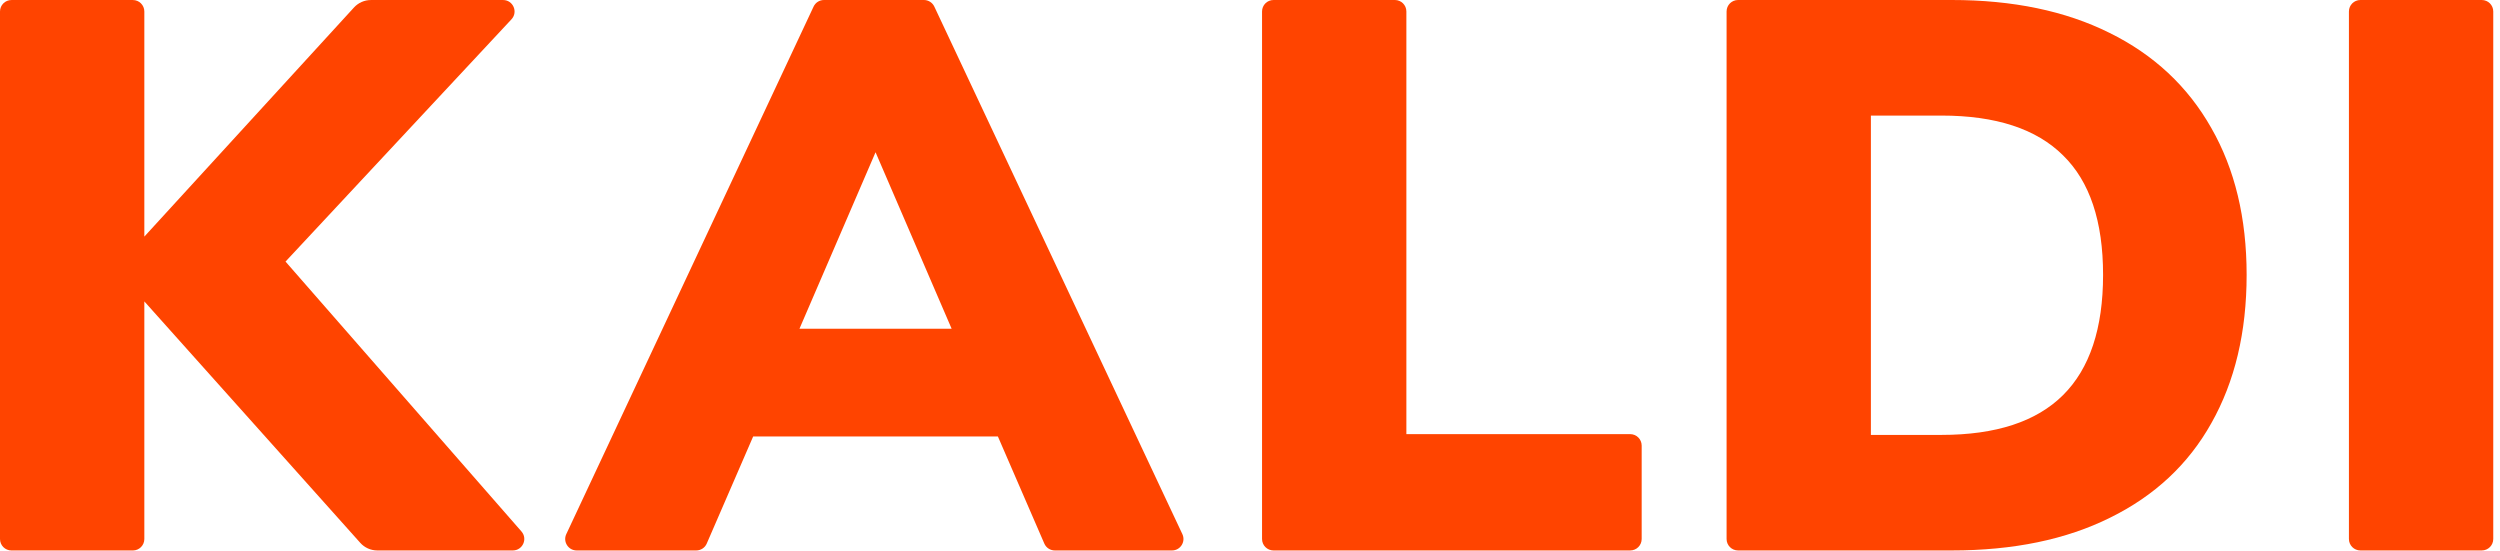
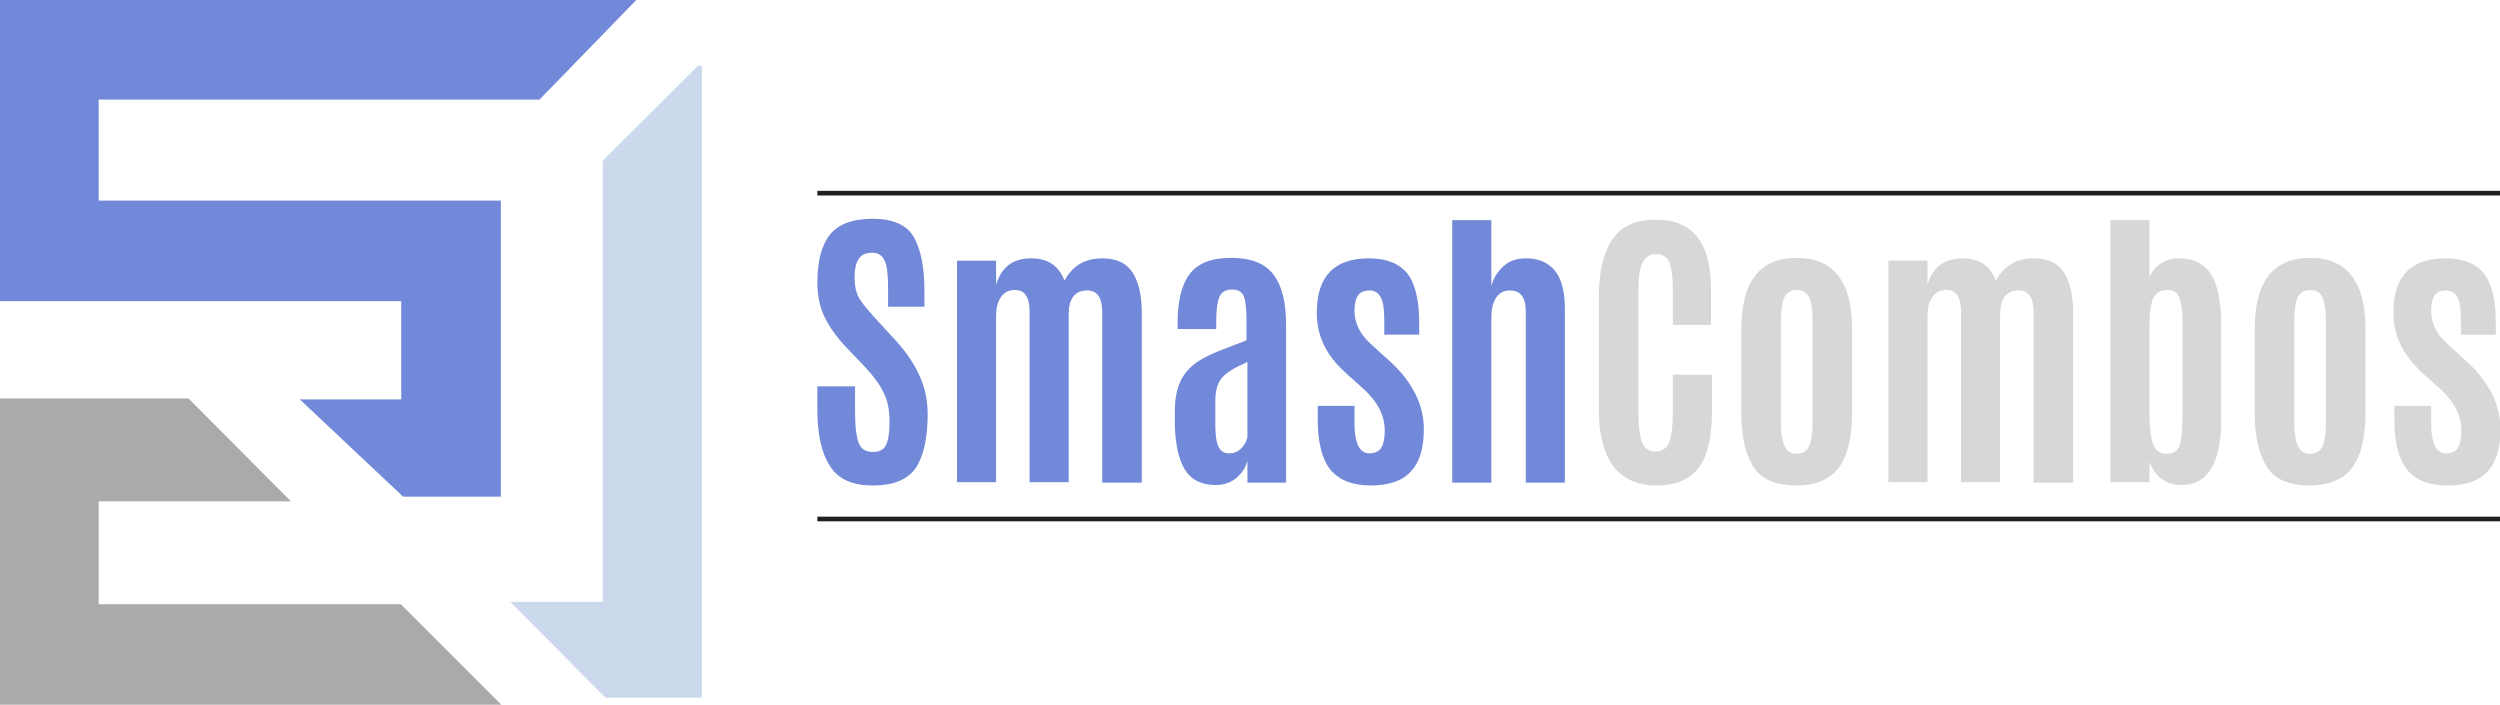
- <svg xmlns="http://www.w3.org/2000/svg" xmlns:xlink="http://www.w3.org/1999/xlink" viewBox="0 0 109 24">
-   <g transform="translate(-1470)">
-     <g style="mix-blend-mode:normal" transform="translate(1470)" fill="#f40">
-       <use xlink:href="#b" style="mix-blend-mode:normal" />
-       <use xlink:href="#c" style="mix-blend-mode:normal" />
-       <use xlink:href="#d" style="mix-blend-mode:normal" />
-       <use xlink:href="#e" style="mix-blend-mode:normal" />
-       <use xlink:href="#f" style="mix-blend-mode:normal" />
+ <svg xmlns="http://www.w3.org/2000/svg" version="1.1" id="Layer_1" x="0px" y="0px" viewBox="0 0 537.1 151.4" style="enable-background:new 0 0 537.1 151.4;" xml:space="preserve">
+   <style type="text/css">
+ 	.st0{fill:#7289D9;}
+ 	.st1{fill:#CCD9ED;}
+ 	.st2{fill:#AAAAAA;}
+ 	.st3{fill:#D7D7D7;}
+ 	.st4{fill:none;stroke:#231F20;stroke-miterlimit:10;}
+ </style>
+   <g>
+     <polygon class="st0" points="115.9,21.4 136.7,0 0,0 0,64.7 86.2,64.7 86.2,85.8 64.4,85.8 86.6,106.7 107.6,106.7 107.6,43.1    21.2,43.1 21.2,21.4  " />
+     <polygon class="st1" points="150,14.1 129.5,34.5 129.5,129.3 109.6,129.3 130.1,149.9 150.8,149.9 150.8,14.1  " />
+     <polygon class="st2" points="107.7,151.4 86.1,129.8 21.2,129.8 21.2,107.7 62.5,107.7 40.5,85.6 0,85.6 0,151.4  " />
+   </g>
+   <g>
+     <g>
+       <path class="st0" d="M175.6,88v-5h8.1v5.6c0,3.1,0.3,5.3,0.8,6.6c0.5,1.3,1.5,1.9,3,1.9c1.5,0,2.4-0.5,2.9-1.6    c0.5-1,0.7-2.7,0.7-5.1c0-2.4-0.4-4.4-1.3-6.1c-0.8-1.7-2.2-3.6-4-5.5l-4.1-4.3c-1.9-2-3.4-4.1-4.5-6.3c-1.1-2.2-1.6-4.7-1.6-7.5    c0-4.6,0.9-8,2.7-10.3c1.8-2.2,4.8-3.4,9.2-3.4c4.3,0,7.3,1.3,8.8,3.9c1.5,2.6,2.3,6.4,2.3,11.5v3.5h-7.8v-4    c0-2.7-0.2-4.7-0.7-5.8c-0.5-1.2-1.4-1.8-2.7-1.8c-1.3,0-2.3,0.4-2.9,1.3c-0.6,0.9-0.9,2.2-0.9,4s0.3,3.2,0.9,4.3    c0.6,1.1,1.7,2.4,3.2,4.1l4.6,5c2.3,2.5,4,5,5.2,7.6c1.2,2.6,1.8,5.4,1.8,8.4c0,5.2-0.9,9.1-2.6,11.6c-1.8,2.5-4.8,3.7-9.2,3.7    s-7.5-1.4-9.2-4.2C176.5,97.4,175.6,93.3,175.6,88z" />
+       <path class="st0" d="M236.8,103.7V67.1c0-3.2-1.1-4.7-3.2-4.7c-1.3,0-2.3,0.4-3,1.3c-0.7,0.9-1,2.2-1,3.8v36.1h-8.4V67    c0-3.1-1-4.7-3.1-4.7c-1.4,0-2.4,0.5-3.1,1.6c-0.7,1-1,2.4-1,4v35.7h-8.4V56h8.4v5.2c0.5-1.8,1.4-3.2,2.6-4.2c1.3-1,2.9-1.5,5-1.5    c3.5,0,5.9,1.6,7.1,4.8c1.7-3.2,4.4-4.8,8.1-4.8c3,0,5.2,1,6.5,3c1.3,2,2,4.9,2,8.7v36.5H236.8z" />
+       <path class="st0" d="M261.2,104.2c-3.1,0-5.3-1.1-6.7-3.4c-1.3-2.2-2-5.4-2.1-9.6v-3c0-4.1,1.1-7.1,3.3-9.2c1.4-1.4,3.8-2.7,7.2-4    c0.6-0.2,1.5-0.6,2.6-1c1.1-0.4,1.9-0.7,2.3-0.9v-4.2c0-2.6-0.2-4.3-0.6-5.3c-0.4-0.9-1.2-1.4-2.5-1.4c-1.3,0-2.2,0.5-2.7,1.5    c-0.4,1-0.7,2.6-0.7,4.9v2.1h-8.3v-1.4c0-4.5,0.8-8,2.5-10.3c1.7-2.4,4.7-3.6,9-3.6c4.3,0,7.3,1.2,9.1,3.6    c1.8,2.4,2.7,5.9,2.7,10.7v34H268v-4.7c-0.4,1.5-1.2,2.7-2.4,3.7C264.4,103.7,262.9,104.2,261.2,104.2z M267.9,77.8    c-2.7,1.2-4.5,2.3-5.4,3.4c-0.9,1.1-1.4,2.7-1.4,4.9v5.1c0,2.2,0.2,3.8,0.7,4.8c0.5,1,1.2,1.4,2.3,1.4c1,0,1.9-0.4,2.6-1.1    c0.7-0.7,1.1-1.5,1.3-2.4V77.8z" />
+       <path class="st0" d="M282.9,67.2c0-7.8,3.7-11.7,11.2-11.7c3.7,0,6.5,1.1,8.2,3.2c1.7,2.1,2.6,5.7,2.6,10.6v2.6h-7.5v-3.1    c0-2.2-0.2-3.8-0.7-4.8c-0.5-1-1.3-1.6-2.4-1.6s-2,0.3-2.5,1c-0.5,0.7-0.8,1.8-0.8,3.4c0,2.5,1.1,4.9,3.4,7l4.5,4.1    c4.6,4.3,7,9.1,7,14.3c0,4.1-0.9,7.1-2.8,9.1c-1.8,2-4.7,3-8.6,3c-3.9,0-6.7-1.1-8.6-3.3c-1.8-2.2-2.8-5.8-2.8-10.7v-3.1h7.9v3.8    c0,4.2,1.1,6.4,3.2,6.4c1.1,0,2-0.4,2.5-1.1c0.5-0.8,0.8-2,0.8-3.8c0-3.2-1.5-6.1-4.4-8.8c-0.1-0.1-0.8-0.7-2-1.8    c-1.3-1.1-2-1.8-2.2-2C284.8,76.2,282.9,72,282.9,67.2z" />
+       <path class="st0" d="M312,103.7V47.3h8.4v14.2c0.4-1.7,1.3-3.1,2.6-4.3c1.3-1.2,2.9-1.7,4.8-1.7c2.8,0,4.8,0.9,6.3,2.7    c1.4,1.8,2.1,4.5,2.1,8v37.5h-8.4V67c0-3.1-1.1-4.6-3.4-4.6c-1.3,0-2.3,0.5-3,1.6c-0.7,1.1-1,2.5-1,4.3v35.4H312z" />
+     </g>
+     <g>
+       <path class="st3" d="M365,100.4c-1.9,2.6-5,3.9-9.1,3.9c-4.1,0-7.2-1.4-9.3-4.1c-2-2.8-3.1-6.7-3.1-11.9V63.9    c0-8.3,2.2-13.5,6.5-15.6c1.6-0.8,3.6-1.1,5.8-1.1c7.9,0,11.8,5,11.8,14.9v7.7h-8.2v-7.1c0-2.9-0.2-4.9-0.7-6.2    c-0.5-1.2-1.4-1.9-2.9-1.9c-1.4,0-2.4,0.7-3,2c-0.6,1.3-0.8,3.3-0.8,6v26.1c0,3,0.3,5.2,0.8,6.4c0.5,1.3,1.5,1.9,2.9,1.9    c1.4,0,2.4-0.7,2.9-2c0.5-1.3,0.8-3.5,0.8-6.5v-8h8.4v7.9C367.8,93.8,366.9,97.8,365,100.4z" />
+       <path class="st3" d="M386,104.3c-4.5,0-7.6-1.3-9.3-4c-1.7-2.7-2.6-6.6-2.6-11.7V70.7c0-10.2,4-15.3,11.9-15.3    c7.9,0,11.9,5.1,11.9,15.3v17.8c0,7.9-2,12.8-6.1,14.6C390.2,103.9,388.3,104.3,386,104.3z M386,97.5c1.3,0,2.2-0.6,2.7-1.7    c0.5-1.2,0.7-2.9,0.7-5.2V69.2c0-2.3-0.2-4.1-0.7-5.2c-0.5-1.2-1.4-1.7-2.7-1.7c-1.3,0-2.2,0.6-2.7,1.7c-0.5,1.2-0.7,2.9-0.7,5.3    v21.3c0,3.5,0.6,5.6,1.7,6.4C384.7,97.3,385.3,97.5,386,97.5z" />
+       <path class="st3" d="M436.9,103.7V67.1c0-3.2-1.1-4.7-3.2-4.7c-1.3,0-2.3,0.4-3,1.3c-0.7,0.9-1,2.2-1,3.8v36.1h-8.4V67    c0-3.1-1-4.7-3.1-4.7c-1.4,0-2.4,0.5-3.1,1.6c-0.7,1-1,2.4-1,4v35.7h-8.4V56h8.4v5.2c0.5-1.8,1.4-3.2,2.6-4.2c1.3-1,2.9-1.5,5-1.5    c3.5,0,5.9,1.6,7.1,4.8c1.7-3.2,4.4-4.8,8.1-4.8c3,0,5.2,1,6.5,3c1.3,2,2,4.9,2,8.7v36.5H436.9z" />
+       <path class="st3" d="M461.8,99.2v4.4h-8.4V47.3h8.4v12.2c0.5-1.2,1.3-2.1,2.4-2.9c1.2-0.7,2.4-1.1,3.8-1.1c4.1,0,6.7,1.8,8,5.5    c0.8,2.3,1.2,5.3,1.2,8.8v20.2c0,0,0,0.1,0,0.1c0,6.9-1.5,11.2-4.6,13.1c-1.1,0.7-2.5,1-4,1c0,0-0.1,0-0.2,0    C465.3,104.1,463,102.5,461.8,99.2z M462.6,95.5c0.5,1.3,1.5,2,2.9,2s2.4-0.6,2.8-1.9c0.4-1.3,0.6-3.4,0.6-6.4V69.6    c0-3.8-0.5-6.1-1.5-6.8c-0.4-0.3-1-0.5-1.7-0.5c-1.4,0-2.4,0.5-3,1.6c-0.6,1.1-0.9,3-0.9,5.7v19.6    C461.8,92.1,462.1,94.2,462.6,95.5z" />
+       <path class="st3" d="M496.3,104.3c-4.5,0-7.6-1.3-9.3-4c-1.7-2.7-2.6-6.6-2.6-11.7V70.7c0-10.2,4-15.3,11.9-15.3    c7.9,0,11.9,5.1,11.9,15.3v17.8c0,7.9-2,12.8-6.1,14.6C500.4,103.9,498.5,104.3,496.3,104.3z M496.3,97.5c1.3,0,2.2-0.6,2.7-1.7    c0.5-1.2,0.7-2.9,0.7-5.2V69.2c0-2.3-0.2-4.1-0.7-5.2c-0.5-1.2-1.4-1.7-2.7-1.7c-1.3,0-2.2,0.6-2.7,1.7c-0.5,1.2-0.7,2.9-0.7,5.3    v21.3c0,3.5,0.6,5.6,1.7,6.4C495,97.3,495.6,97.5,496.3,97.5z" />
+       <path class="st3" d="M514.2,67.2c0-7.8,3.7-11.7,11.2-11.7c3.7,0,6.5,1.1,8.2,3.2c1.7,2.1,2.6,5.7,2.6,10.6v2.6h-7.5v-3.1    c0-2.2-0.2-3.8-0.7-4.8c-0.5-1-1.3-1.6-2.4-1.6c-1.1,0-2,0.3-2.5,1c-0.5,0.7-0.8,1.8-0.8,3.4c0,2.5,1.1,4.9,3.4,7l4.5,4.1    c4.6,4.3,7,9.1,7,14.3c0,4.1-0.9,7.1-2.8,9.1c-1.8,2-4.7,3-8.6,3c-3.9,0-6.7-1.1-8.6-3.3c-1.8-2.2-2.8-5.8-2.8-10.7v-3.1h7.9v3.8    c0,4.2,1.1,6.4,3.2,6.4c1.1,0,2-0.4,2.5-1.1c0.5-0.8,0.8-2,0.8-3.8c0-3.2-1.5-6.1-4.4-8.8c-0.1-0.1-0.8-0.7-2-1.8    c-1.3-1.1-2-1.8-2.2-2C516.2,76.2,514.2,72,514.2,67.2z" />
    </g>
  </g>
-   <defs>
-     <path id="b" d="M22.735 23.171c.283.323.053.829-.376.829h-5.907c-.285 0-.556-.121-.745-.333l-9.414-10.526v10.36c0 .276-.224.5-.5.5h-5.293c-.276 0-.5-.224-.5-.5v-23c0-.276.224-.5.5-.5h5.293c.276 0 .5.224.5.5v9.815l9.141-9.99c.19-.207.457-.325.738-.325h5.762c.437 0 .664.521.366.841l-9.851 10.563 10.287 11.767z" />
-     <path id="c" d="M45.991 24c-.199 0-.38-.118-.459-.301l-2.024-4.669h-10.67l-2.024 4.669c-.079.183-.259.301-.459.301h-5.212c-.366 0-.608-.381-.453-.712l10.782-23c.082-.176.259-.288.453-.288h4.358c.194 0 .37.112.453.287l10.815 23c.156.332-.086.713-.452.713h-5.108zm-11.135-9.668h6.635l-3.317-7.694-3.317 7.694z" />
-     <path id="d" d="M55.525 24c-.276 0-.5-.224-.5-.5v-23c0-.276.224-.5.5-.5h5.293c.276 0 .5.224.5.5v18.428h9.759c.276 0 .5.224.5.5v4.072c0 .276-.224.5-.5.5h-15.552z" />
-     <path id="e" d="M75.279.5c0-.276.224-.5.5-.5h9.315c2.667 0 4.959.477 6.874 1.43 1.938.953 3.42 2.338 4.446 4.153 1.026 1.793 1.539 3.926 1.539 6.4 0 2.496-.513 4.652-1.539 6.468-1.003 1.793-2.474 3.166-4.412 4.119-1.915.953-4.218 1.43-6.908 1.43h-9.315c-.276 0-.5-.224-.5-.5v-23zm9.37 18.462c2.371 0 4.138-.579 5.301-1.736 1.163-1.157 1.744-2.905 1.744-5.242 0-2.338-.581-4.074-1.744-5.209-1.163-1.157-2.93-1.736-5.301-1.736h-3.078v13.923h3.078z" />
-     <path id="f" d="M102.913 24c-.276 0-.5-.224-.5-.5v-23c0-.276.224-.5.5-.5h5.293c.276 0 .5.224.5.5v23c0 .276-.224.5-.5.5h-5.293z" />
-   </defs>
+   <line class="st4" x1="175.6" y1="41.5" x2="537.1" y2="41.5" />
+   <line class="st4" x1="175.6" y1="111.5" x2="537.1" y2="111.5" />
</svg>
